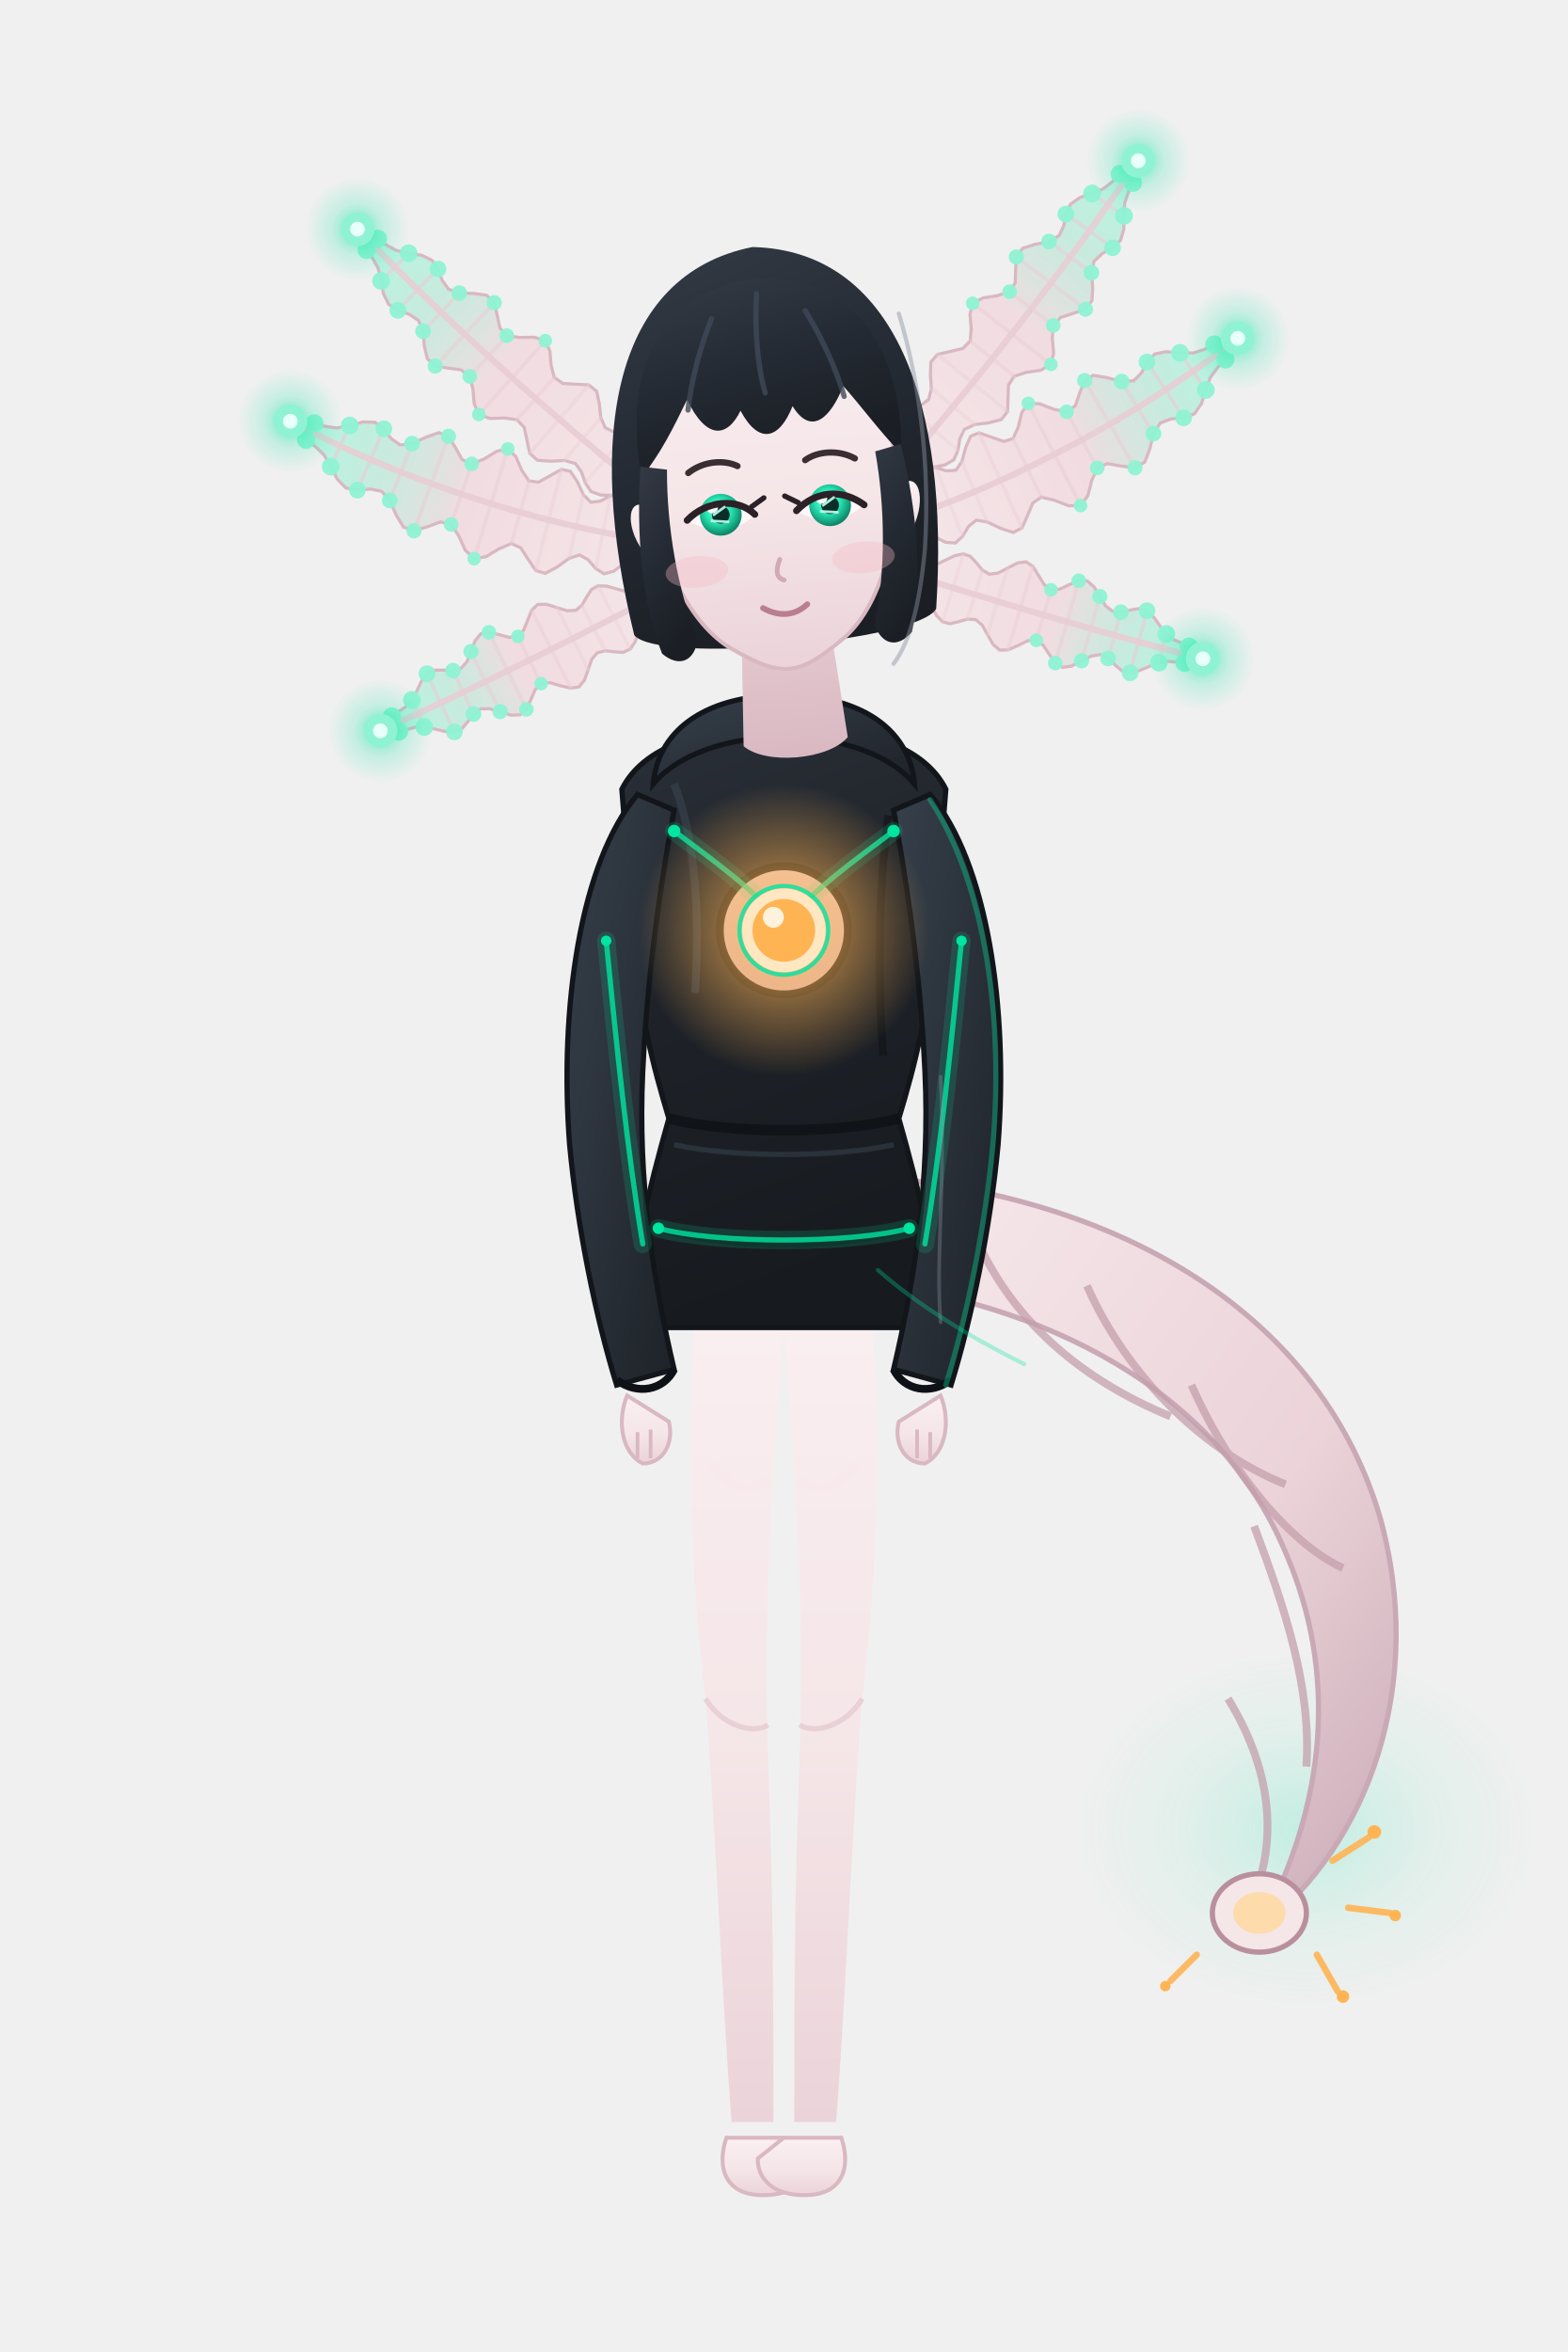
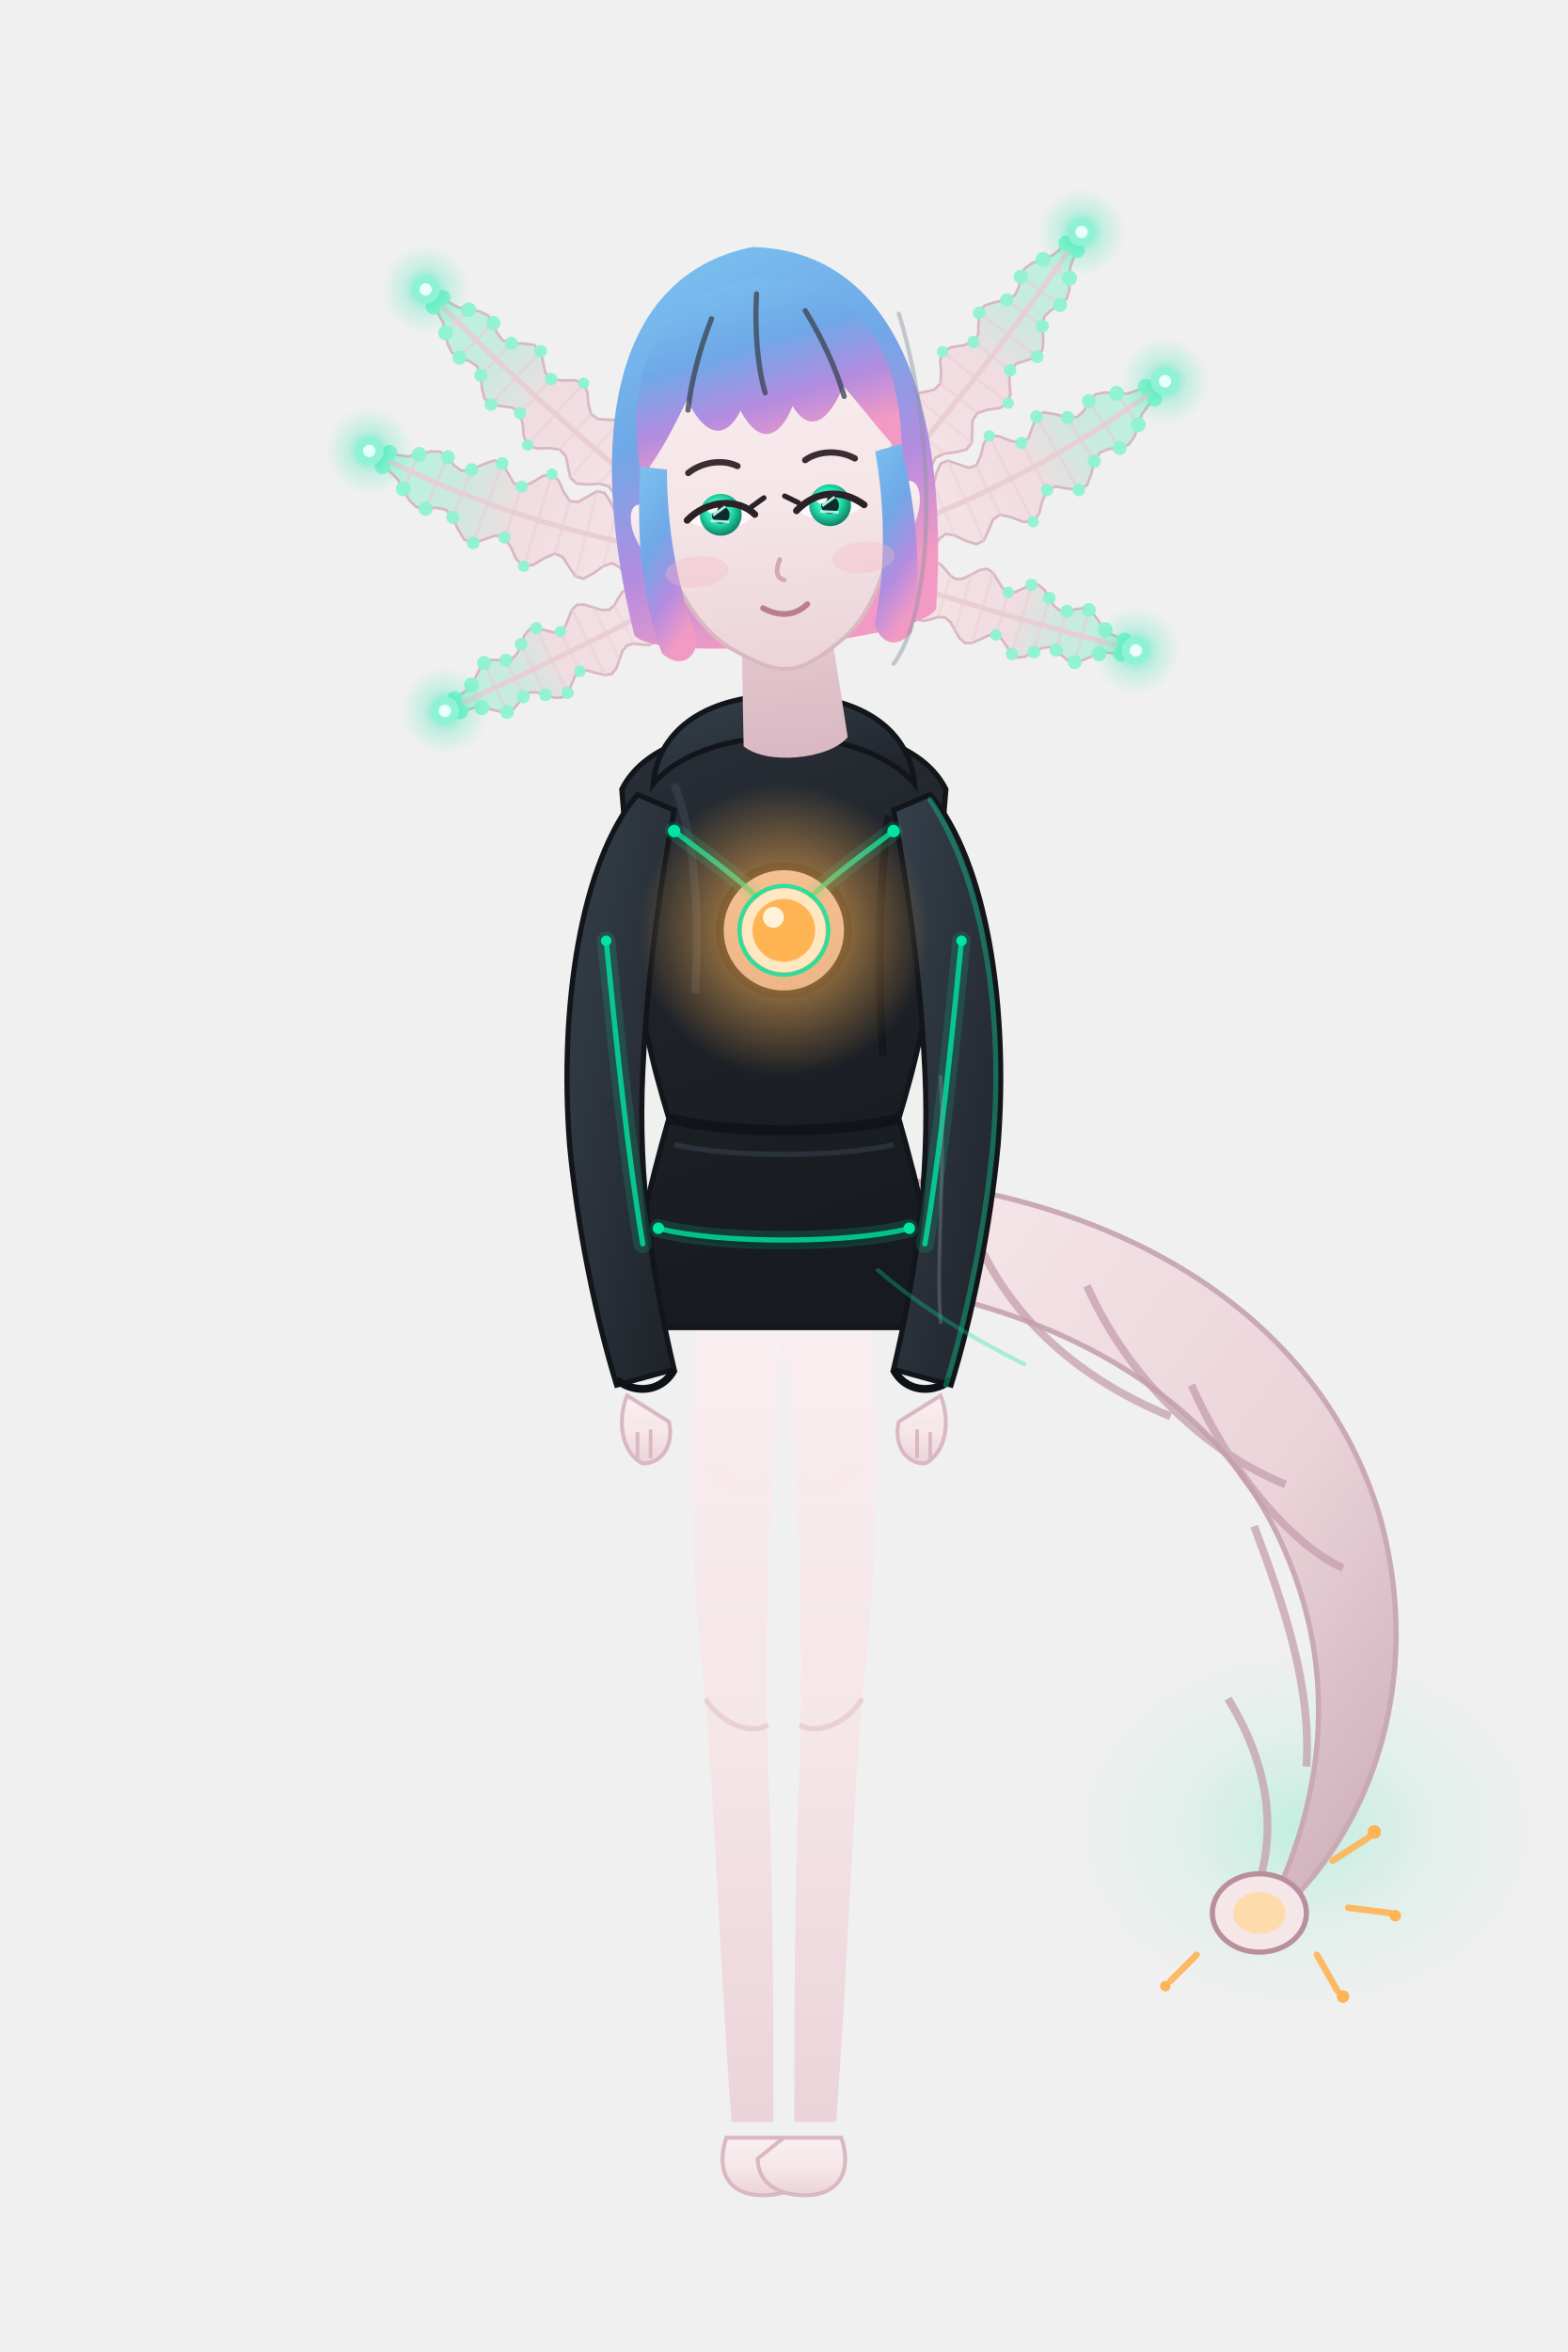
<svg xmlns="http://www.w3.org/2000/svg" viewBox="0 0 600 900" width="600" height="900">
  <defs>
    <linearGradient id="skin" x1="0" y1="0" x2="0" y2="1">
      <stop offset="0" stop-color="#FAEFF1" />
      <stop offset="0.55" stop-color="#F5E6E8" />
      <stop offset="1" stop-color="#EBD3D9" />
    </linearGradient>
    <linearGradient id="skinShade" x1="0" y1="0" x2="0" y2="1">
      <stop offset="0" stop-color="#E8CDD4" />
      <stop offset="1" stop-color="#D9B8C2" />
    </linearGradient>
    <linearGradient id="outfit" x1="0" y1="0" x2="0.2" y2="1">
      <stop offset="0" stop-color="#2A3038" />
      <stop offset="0.5" stop-color="#1E2228" />
      <stop offset="1" stop-color="#171A1F" />
    </linearGradient>
    <linearGradient id="outfitHi" x1="0" y1="0" x2="1" y2="1">
      <stop offset="0" stop-color="#36404B" />
      <stop offset="1" stop-color="#1E2228" />
    </linearGradient>
    <linearGradient id="hair" x1="0" y1="0" x2="0.3" y2="1">
-       <stop offset="0" stop-color="#333B46" />
-       <stop offset="0.55" stop-color="#242A33" />
-       <stop offset="1" stop-color="#1B1F25" />
+       <stop offset="0" stop-color="#7CC4F0" />
+       <stop offset="0.45" stop-color="#6FA8E8" />
+       <stop offset="0.75" stop-color="#B48CE0" />
+       <stop offset="1" stop-color="#F29AC4" />
    </linearGradient>
    <linearGradient id="gillTip" x1="0" y1="1" x2="0" y2="0">
      <stop offset="0" stop-color="#F5E6E8" stop-opacity="0" />
      <stop offset="0.45" stop-color="#8FF3D3" stop-opacity="0.55" />
      <stop offset="1" stop-color="#00E5A0" />
    </linearGradient>
    <linearGradient id="tailSkin" x1="0" y1="0" x2="1" y2="1">
      <stop offset="0" stop-color="#F7EAEC" />
      <stop offset="0.6" stop-color="#EBD3D9" />
      <stop offset="1" stop-color="#C9A9B5" />
    </linearGradient>
    <radialGradient id="coreGlow" cx="0.5" cy="0.5" r="0.5">
      <stop offset="0" stop-color="#FFD9A0" stop-opacity="0.95" />
      <stop offset="0.35" stop-color="#FFB454" stop-opacity="0.55" />
      <stop offset="1" stop-color="#FFB454" stop-opacity="0" />
    </radialGradient>
    <radialGradient id="tealHalo" cx="0.5" cy="0.5" r="0.5">
      <stop offset="0" stop-color="#00E5A0" stop-opacity="0.55" />
      <stop offset="0.5" stop-color="#00E5A0" stop-opacity="0.18" />
      <stop offset="1" stop-color="#00E5A0" stop-opacity="0" />
    </radialGradient>
    <radialGradient id="iris" cx="0.45" cy="0.4" r="0.65">
      <stop offset="0" stop-color="#9FFFF0" />
      <stop offset="0.45" stop-color="#28E7B2" />
      <stop offset="1" stop-color="#08705A" />
    </radialGradient>
    <linearGradient id="gill0" gradientUnits="userSpaceOnUse" x1="258" y1="190" x2="150" y2="74">
      <stop offset="0" stop-color="#F5E6E8" />
      <stop offset="0.52" stop-color="#F1DCE1" />
      <stop offset="0.93" stop-color="#8FF3D3" stop-opacity="0.55" />
      <stop offset="1" stop-color="#00E5A0" />
    </linearGradient>
    <linearGradient id="gill1" gradientUnits="userSpaceOnUse" x1="258" y1="204" x2="118" y2="145">
      <stop offset="0" stop-color="#F5E6E8" />
      <stop offset="0.52" stop-color="#F1DCE1" />
      <stop offset="0.93" stop-color="#8FF3D3" stop-opacity="0.55" />
      <stop offset="1" stop-color="#00E5A0" />
    </linearGradient>
    <linearGradient id="gill2" gradientUnits="userSpaceOnUse" x1="256" y1="222" x2="142" y2="266">
      <stop offset="0" stop-color="#F5E6E8" />
      <stop offset="0.52" stop-color="#F1DCE1" />
      <stop offset="0.93" stop-color="#8FF3D3" stop-opacity="0.55" />
      <stop offset="1" stop-color="#00E5A0" />
    </linearGradient>
    <linearGradient id="gill3" gradientUnits="userSpaceOnUse" x1="342" y1="190" x2="450" y2="74">
      <stop offset="0" stop-color="#F5E6E8" />
      <stop offset="0.52" stop-color="#F1DCE1" />
      <stop offset="0.93" stop-color="#8FF3D3" stop-opacity="0.55" />
      <stop offset="1" stop-color="#00E5A0" />
    </linearGradient>
    <linearGradient id="gill4" gradientUnits="userSpaceOnUse" x1="342" y1="204" x2="482" y2="145">
      <stop offset="0" stop-color="#F5E6E8" />
      <stop offset="0.52" stop-color="#F1DCE1" />
      <stop offset="0.93" stop-color="#8FF3D3" stop-opacity="0.55" />
      <stop offset="1" stop-color="#00E5A0" />
    </linearGradient>
    <linearGradient id="gill5" gradientUnits="userSpaceOnUse" x1="344" y1="222" x2="458" y2="266">
      <stop offset="0" stop-color="#F5E6E8" />
      <stop offset="0.52" stop-color="#F1DCE1" />
      <stop offset="0.93" stop-color="#8FF3D3" stop-opacity="0.55" />
      <stop offset="1" stop-color="#00E5A0" />
    </linearGradient>
  </defs>
  <g id="tail">
    <ellipse cx="500" cy="700" rx="90" ry="70" fill="url(#tealHalo)" opacity="0.35" />
    <path d="M 330 450              C 424 456, 504 500, 528 580              C 546 644, 524 706, 482 738              C 508 690, 512 640, 492 594              C 466 532, 400 498, 326 490 Z" fill="url(#tailSkin)" stroke="#C9A9B5" stroke-width="2" />
    <g fill="none" stroke="#C49FAC" stroke-width="3" opacity="0.75">
      <path d="M 372 470 C 386 505, 414 528, 448 542" />
      <path d="M 416 492 C 432 528, 462 556, 492 568" />
      <path d="M 456 530 C 472 566, 496 592, 514 600" />
      <path d="M 480 584 C 492 616, 502 646, 500 676" />
      <path d="M 470 650 C 486 676, 488 700, 482 720" />
    </g>
    <ellipse cx="482" cy="732" rx="18" ry="15" fill="#F5E6E8" stroke="#B98F9E" stroke-width="2" />
    <ellipse cx="482" cy="732" rx="10" ry="8" fill="#FFD9A0" opacity="0.85" />
    <g stroke="#FFB454" stroke-width="2.5" stroke-linecap="round" opacity="0.9">
      <path d="M 510 712 l 14 -9" />
      <path d="M 516 730 l 16 2" />
      <path d="M 504 748 l 8 14" />
      <path d="M 458 748 l -10 10" />
    </g>
    <g fill="#FFB454">
      <circle cx="526" cy="701" r="2.6" />
      <circle cx="534" cy="733" r="2.2" />
      <circle cx="514" cy="764" r="2.4" />
      <circle cx="446" cy="760" r="2" />
    </g>
  </g>
-   <g id="gills" transform="rotate(-5 300 232)">
+   <g id="gills" transform="translate(300 232) scale(0.84) translate(-300 -232) rotate(-5 300 232)">
    <g class="frond">
      <path d="M 259.6 188.3 L 258.9 183.9 L 256.5 181.3 L 253.8 179.0 L 251.9 175.7 L 251.2 171.1 L 250.7 166.4 L 249.0 162.8 L 245.6 161.0 L 241.2 160.0 L 237.9 158.0 L 236.5 154.0 L 236.4 148.6 L 235.8 143.8 L 233.0 141.1 L 228.1 140.4 L 223.2 139.7 L 220.1 137.1 L 219.3 132.4 L 219.3 126.9 L 217.9 122.8 L 213.8 121.1 L 208.2 120.7 L 203.4 119.6 L 201.0 116.4 L 200.4 111.4 L 199.7 106.6 L 197.0 103.5 L 192.2 102.4 L 186.7 101.8 L 182.7 99.9 L 180.6 96.3 L 179.4 91.9 L 177.3 88.3 L 173.6 86.1 L 168.7 84.9 L 164.1 83.4 L 160.6 81.1 L 157.5 78.4 L 154.2 75.8 L 151.8 72.6 L 148.2 75.4 L 151.0 78.5 L 152.8 82.2 L 154.9 85.8 L 156.6 89.7 L 157.3 94.5 L 157.8 99.6 L 159.4 103.7 L 162.7 106.3 L 166.9 108.2 L 170.2 110.8 L 171.6 115.1 L 171.6 120.7 L 172.3 125.7 L 175.1 128.8 L 179.9 130.0 L 184.8 131.1 L 187.9 133.9 L 188.7 138.8 L 188.7 144.5 L 190.1 148.7 L 194.2 150.6 L 199.8 150.9 L 204.5 152.0 L 207.0 155.2 L 207.6 160.3 L 208.2 165.2 L 210.9 168.1 L 215.8 168.9 L 221.2 169.1 L 225.3 170.6 L 227.3 174.0 L 228.4 178.3 L 230.3 181.8 L 233.9 183.5 L 238.8 184.0 L 243.3 184.6 L 246.7 186.3 L 249.2 188.9 L 252.0 191.3 L 256.4 191.7 Z" fill="url(#gill0)" stroke="#D9B8C2" stroke-width="1.2" />
      <path d="M 258 190 C 224 158, 184 116, 150 74" fill="none" stroke="#E8CDD4" stroke-width="2.4" opacity="0.9" />
      <g fill="none" stroke="#E8CDD4" stroke-width="1.4" stroke-linecap="round">
        <path d="M 245.0 177.6 L 251.2 171.1 M 245.0 177.6 L 238.8 184.0" opacity="0.31" />
        <path d="M 237.0 169.7 L 245.6 161.0 M 237.0 169.7 L 228.4 178.3" opacity="0.34" />
        <path d="M 228.8 161.5 L 236.5 154.0 M 228.8 161.5 L 221.2 169.1" opacity="0.37" />
        <path d="M 220.6 153.2 L 233.0 141.1 M 220.6 153.2 L 208.2 165.2" opacity="0.41" />
        <path d="M 212.3 144.5 L 220.1 137.1 M 212.3 144.5 L 204.5 152.0" opacity="0.44" />
        <path d="M 204.0 135.8 L 217.9 122.8 M 204.0 135.8 L 190.1 148.7" opacity="0.47" />
        <path d="M 195.7 126.8 L 203.4 119.6 M 195.7 126.8 L 187.9 133.9" opacity="0.51" />
        <path d="M 187.4 117.7 L 199.7 106.6 M 187.4 117.7 L 175.1 128.8" opacity="0.54" />
        <path d="M 179.2 108.4 L 186.7 101.8 M 179.2 108.4 L 171.6 115.1" opacity="0.58" />
        <path d="M 171.0 99.1 L 179.4 91.9 M 171.0 99.1 L 162.7 106.3" opacity="0.61" />
        <path d="M 163.0 89.7 L 168.7 84.9 M 163.0 89.7 L 157.3 94.5" opacity="0.64" />
      </g>
      <g fill="#8FF3D3" opacity="0.95">
        <circle cx="217.9" cy="122.8" r="2.6" />
        <circle cx="190.1" cy="148.7" r="2.6" />
        <circle cx="203.4" cy="119.6" r="2.8" />
        <circle cx="187.9" cy="133.9" r="2.8" />
        <circle cx="199.7" cy="106.6" r="2.9" />
        <circle cx="175.1" cy="128.8" r="2.9" />
        <circle cx="186.7" cy="101.8" r="3.0" />
        <circle cx="171.6" cy="115.1" r="3.0" />
        <circle cx="179.4" cy="91.9" r="3.2" />
        <circle cx="162.7" cy="106.3" r="3.2" />
        <circle cx="168.7" cy="84.9" r="3.4" />
        <circle cx="157.3" cy="94.5" r="3.4" />
        <circle cx="157.5" cy="78.4" r="3.5" />
        <circle cx="152.8" cy="82.2" r="3.5" />
      </g>
      <circle cx="150" cy="74" r="20" fill="url(#tealHalo)" />
      <circle cx="150" cy="74" r="6.5" fill="#8FF3D3" />
      <circle cx="150" cy="74" r="2.8" fill="#E9FFF9" />
    </g>
    <g class="frond">
      <path d="M 258.5 201.4 L 256.4 197.7 L 253.6 196.8 L 250.6 196.3 L 247.9 194.3 L 245.7 190.4 L 243.6 186.2 L 240.9 183.8 L 237.4 184.2 L 233.5 185.8 L 229.9 185.9 L 227.3 182.8 L 225.4 177.6 L 223.1 173.4 L 219.8 172.4 L 215.3 174.4 L 210.6 176.5 L 207.0 175.7 L 204.6 171.4 L 202.8 166.0 L 200.0 162.8 L 195.8 163.3 L 190.5 165.9 L 185.7 167.3 L 182.2 165.3 L 180.1 160.6 L 177.8 156.0 L 174.3 154.3 L 169.2 155.6 L 163.7 157.6 L 159.1 157.7 L 155.9 155.0 L 153.4 151.0 L 150.2 148.2 L 145.8 147.7 L 140.5 148.6 L 135.4 149.1 L 131.1 148.1 L 127.1 146.6 L 122.9 145.3 L 119.4 142.8 L 116.6 147.2 L 120.3 149.3 L 123.4 152.6 L 126.7 155.5 L 129.7 158.9 L 131.9 163.6 L 134.0 168.7 L 137.0 172.3 L 141.3 173.5 L 146.2 173.5 L 150.4 174.7 L 153.3 178.5 L 155.2 184.2 L 157.6 189.1 L 161.5 190.9 L 166.7 189.8 L 171.9 188.4 L 175.9 189.7 L 178.4 194.3 L 180.4 200.0 L 183.5 203.5 L 188.0 203.2 L 193.3 200.6 L 198.2 199.0 L 201.6 200.9 L 204.1 205.6 L 206.6 210.1 L 210.1 211.5 L 214.8 209.5 L 219.7 206.6 L 223.8 205.6 L 226.9 207.7 L 229.5 211.3 L 232.5 213.6 L 236.2 213.0 L 240.4 210.4 L 244.4 208.2 L 247.8 207.7 L 250.8 208.7 L 253.9 209.1 L 257.5 206.6 Z" fill="url(#gill1)" stroke="#D9B8C2" stroke-width="1.2" />
      <path d="M 258 204 C 220 196, 166 176, 118 145" fill="none" stroke="#E8CDD4" stroke-width="2.4" opacity="0.9" />
      <g fill="none" stroke="#E8CDD4" stroke-width="1.4" stroke-linecap="round">
        <path d="M 243.0 200.4 L 245.7 190.4 M 243.0 200.4 L 240.4 210.4" opacity="0.31" />
        <path d="M 233.5 197.8 L 237.4 184.2 M 233.5 197.8 L 229.5 211.3" opacity="0.34" />
        <path d="M 223.5 194.7 L 227.3 182.8 M 223.5 194.7 L 219.7 206.6" opacity="0.37" />
        <path d="M 213.2 191.2 L 219.8 172.4 M 213.2 191.2 L 206.6 210.1" opacity="0.41" />
        <path d="M 202.6 187.4 L 207.0 175.7 M 202.6 187.4 L 198.2 199.0" opacity="0.44" />
        <path d="M 191.8 183.1 L 200.0 162.8 M 191.8 183.1 L 183.5 203.5" opacity="0.47" />
        <path d="M 180.8 178.5 L 185.7 167.3 M 180.8 178.5 L 175.9 189.7" opacity="0.51" />
        <path d="M 169.7 173.5 L 177.8 156.0 M 169.7 173.5 L 161.5 190.9" opacity="0.54" />
        <path d="M 158.5 168.1 L 163.7 157.6 M 158.5 168.1 L 153.3 178.5" opacity="0.58" />
        <path d="M 147.3 162.3 L 153.4 151.0 M 147.3 162.3 L 141.3 173.5" opacity="0.61" />
        <path d="M 136.2 156.1 L 140.5 148.6 M 136.2 156.1 L 131.9 163.6" opacity="0.64" />
      </g>
      <g fill="#8FF3D3" opacity="0.95">
        <circle cx="200.0" cy="162.8" r="2.6" />
        <circle cx="183.5" cy="203.5" r="2.6" />
        <circle cx="185.7" cy="167.3" r="2.8" />
        <circle cx="175.9" cy="189.7" r="2.8" />
        <circle cx="177.8" cy="156.0" r="2.9" />
        <circle cx="161.5" cy="190.9" r="2.9" />
        <circle cx="163.7" cy="157.6" r="3.0" />
        <circle cx="153.3" cy="178.5" r="3.0" />
        <circle cx="153.4" cy="151.0" r="3.2" />
        <circle cx="141.3" cy="173.5" r="3.2" />
        <circle cx="140.5" cy="148.6" r="3.4" />
        <circle cx="131.9" cy="163.6" r="3.4" />
        <circle cx="127.1" cy="146.6" r="3.5" />
        <circle cx="123.4" cy="152.6" r="3.5" />
      </g>
      <circle cx="118" cy="145" r="20" fill="url(#tealHalo)" />
      <circle cx="118" cy="145" r="6.5" fill="#8FF3D3" />
      <circle cx="118" cy="145" r="2.8" fill="#E9FFF9" />
    </g>
    <g class="frond">
      <path d="M 255.2 220.0 L 251.6 218.5 L 248.8 219.0 L 246.2 220.3 L 243.6 221.2 L 240.4 221.1 L 236.8 219.8 L 233.1 218.4 L 229.8 218.0 L 227.2 219.2 L 225.1 221.9 L 223.1 224.8 L 220.6 226.6 L 217.3 226.5 L 213.4 224.9 L 209.5 223.3 L 206.2 223.1 L 203.7 225.1 L 201.9 228.7 L 200.0 232.4 L 197.6 234.6 L 194.3 234.7 L 190.5 233.3 L 186.7 232.1 L 183.5 232.4 L 181.1 234.9 L 179.2 238.8 L 177.3 242.6 L 174.8 244.9 L 171.7 245.5 L 168.1 245.0 L 164.6 244.7 L 161.7 245.8 L 159.3 248.5 L 157.2 252.1 L 155.1 255.3 L 152.5 257.7 L 149.7 259.2 L 146.9 260.9 L 144.3 263.0 L 141.3 264.0 L 142.7 268.0 L 145.7 266.9 L 149.1 266.9 L 152.3 266.4 L 155.5 265.8 L 158.9 266.0 L 162.7 267.1 L 166.6 268.4 L 170.2 268.9 L 173.2 267.9 L 175.7 265.4 L 178.1 262.7 L 180.9 261.0 L 184.3 261.2 L 188.3 262.7 L 192.3 264.4 L 195.8 264.6 L 198.4 262.7 L 200.4 259.2 L 202.4 255.5 L 204.9 253.4 L 208.2 253.3 L 212.1 254.8 L 216.0 256.1 L 219.2 255.9 L 221.5 253.5 L 223.3 249.6 L 225.0 245.8 L 227.3 243.5 L 230.4 243.0 L 233.9 243.7 L 237.2 244.2 L 240.0 243.2 L 242.1 240.6 L 243.8 237.0 L 245.5 233.6 L 247.7 231.3 L 250.3 230.1 L 252.9 229.2 L 255.3 227.6 L 256.8 224.0 Z" fill="url(#gill2)" stroke="#D9B8C2" stroke-width="1.2" />
      <path d="M 256 222 C 222 236, 182 252, 142 266" fill="none" stroke="#E8CDD4" stroke-width="2.4" opacity="0.9" />
      <g fill="none" stroke="#E8CDD4" stroke-width="1.4" stroke-linecap="round">
        <path d="M 243.0 227.3 L 240.4 221.1 M 243.0 227.3 L 245.5 233.6" opacity="0.31" />
        <path d="M 234.9 230.6 L 229.8 218.0 M 234.9 230.6 L 240.0 243.2" opacity="0.34" />
        <path d="M 226.7 233.9 L 223.1 224.8 M 226.7 233.9 L 230.4 243.0" opacity="0.37" />
        <path d="M 218.4 237.3 L 213.4 224.9 M 218.4 237.3 L 223.3 249.6" opacity="0.41" />
        <path d="M 209.9 240.6 L 203.7 225.1 M 209.9 240.6 L 216.0 256.1" opacity="0.44" />
        <path d="M 201.2 244.0 L 197.6 234.6 M 201.2 244.0 L 204.9 253.4" opacity="0.47" />
        <path d="M 192.5 247.4 L 186.7 232.1 M 192.5 247.4 L 198.4 262.7" opacity="0.51" />
        <path d="M 183.7 250.7 L 179.2 238.8 M 183.7 250.7 L 188.3 262.7" opacity="0.54" />
        <path d="M 174.9 254.1 L 171.7 245.5 M 174.9 254.1 L 178.1 262.7" opacity="0.58" />
        <path d="M 166.0 257.4 L 161.7 245.8 M 166.0 257.4 L 170.2 268.9" opacity="0.61" />
        <path d="M 157.0 260.7 L 155.1 255.3 M 157.0 260.7 L 158.9 266.0" opacity="0.64" />
      </g>
      <g fill="#8FF3D3" opacity="0.95">
        <circle cx="197.6" cy="234.6" r="2.6" />
        <circle cx="204.9" cy="253.4" r="2.6" />
        <circle cx="186.7" cy="232.1" r="2.8" />
        <circle cx="198.4" cy="262.7" r="2.8" />
        <circle cx="179.2" cy="238.8" r="2.9" />
        <circle cx="188.3" cy="262.7" r="2.9" />
        <circle cx="171.7" cy="245.5" r="3.0" />
        <circle cx="178.1" cy="262.7" r="3.0" />
        <circle cx="161.7" cy="245.8" r="3.2" />
        <circle cx="170.2" cy="268.9" r="3.2" />
        <circle cx="155.1" cy="255.3" r="3.4" />
        <circle cx="158.9" cy="266.0" r="3.4" />
        <circle cx="146.9" cy="260.9" r="3.5" />
        <circle cx="149.1" cy="266.9" r="3.5" />
      </g>
      <circle cx="142" cy="266" r="20" fill="url(#tealHalo)" />
      <circle cx="142" cy="266" r="6.5" fill="#8FF3D3" />
      <circle cx="142" cy="266" r="2.8" fill="#E9FFF9" />
    </g>
    <g class="frond">
      <path d="M 343.6 191.7 L 348.0 191.3 L 350.8 188.9 L 353.3 186.3 L 356.7 184.6 L 361.2 184.0 L 366.1 183.5 L 369.7 181.8 L 371.6 178.3 L 372.7 174.0 L 374.7 170.6 L 378.8 169.1 L 384.2 168.9 L 389.1 168.1 L 391.8 165.2 L 392.4 160.3 L 393.0 155.2 L 395.5 152.0 L 400.2 150.9 L 405.8 150.6 L 409.9 148.7 L 411.3 144.5 L 411.3 138.8 L 412.1 133.9 L 415.2 131.1 L 420.1 130.0 L 424.9 128.8 L 427.7 125.7 L 428.4 120.7 L 428.4 115.1 L 429.8 110.8 L 433.1 108.2 L 437.3 106.3 L 440.6 103.7 L 442.2 99.6 L 442.7 94.5 L 443.4 89.7 L 445.1 85.8 L 447.2 82.2 L 449.0 78.5 L 451.8 75.4 L 448.2 72.6 L 445.8 75.8 L 442.5 78.4 L 439.4 81.1 L 435.9 83.4 L 431.3 84.9 L 426.4 86.1 L 422.7 88.3 L 420.6 91.9 L 419.4 96.3 L 417.3 99.9 L 413.3 101.8 L 407.8 102.4 L 403.0 103.5 L 400.3 106.6 L 399.6 111.4 L 399.0 116.4 L 396.6 119.6 L 391.8 120.7 L 386.2 121.1 L 382.1 122.8 L 380.7 126.9 L 380.7 132.4 L 379.9 137.1 L 376.8 139.7 L 371.9 140.4 L 367.0 141.1 L 364.2 143.8 L 363.6 148.6 L 363.5 154.0 L 362.1 158.0 L 358.8 160.0 L 354.4 161.0 L 351.0 162.8 L 349.3 166.4 L 348.8 171.1 L 348.1 175.7 L 346.2 179.0 L 343.5 181.3 L 341.1 183.9 L 340.4 188.3 Z" fill="url(#gill3)" stroke="#D9B8C2" stroke-width="1.2" />
      <path d="M 342 190 C 376 158, 416 116, 450 74" fill="none" stroke="#E8CDD4" stroke-width="2.4" opacity="0.9" />
      <g fill="none" stroke="#E8CDD4" stroke-width="1.4" stroke-linecap="round">
        <path d="M 355.0 177.6 L 361.2 184.0 M 355.0 177.6 L 348.8 171.1" opacity="0.31" />
        <path d="M 363.0 169.7 L 371.6 178.3 M 363.0 169.7 L 354.4 161.0" opacity="0.34" />
        <path d="M 371.2 161.5 L 378.8 169.1 M 371.2 161.5 L 363.5 154.0" opacity="0.37" />
        <path d="M 379.4 153.2 L 391.8 165.2 M 379.4 153.2 L 367.0 141.1" opacity="0.41" />
        <path d="M 387.7 144.5 L 395.5 152.0 M 387.7 144.5 L 379.9 137.1" opacity="0.44" />
        <path d="M 396.0 135.8 L 409.9 148.7 M 396.0 135.8 L 382.1 122.8" opacity="0.47" />
        <path d="M 404.3 126.8 L 412.1 133.9 M 404.3 126.8 L 396.6 119.6" opacity="0.51" />
        <path d="M 412.6 117.7 L 424.9 128.8 M 412.6 117.7 L 400.3 106.6" opacity="0.54" />
        <path d="M 420.8 108.4 L 428.4 115.1 M 420.8 108.4 L 413.3 101.8" opacity="0.58" />
        <path d="M 429.0 99.1 L 437.3 106.3 M 429.0 99.1 L 420.6 91.9" opacity="0.61" />
        <path d="M 437.0 89.7 L 442.7 94.5 M 437.0 89.7 L 431.3 84.9" opacity="0.64" />
      </g>
      <g fill="#8FF3D3" opacity="0.95">
        <circle cx="409.9" cy="148.7" r="2.6" />
        <circle cx="382.1" cy="122.8" r="2.6" />
        <circle cx="412.1" cy="133.9" r="2.8" />
        <circle cx="396.6" cy="119.6" r="2.8" />
        <circle cx="424.9" cy="128.8" r="2.9" />
        <circle cx="400.3" cy="106.6" r="2.9" />
        <circle cx="428.4" cy="115.1" r="3.0" />
        <circle cx="413.3" cy="101.8" r="3.0" />
        <circle cx="437.3" cy="106.3" r="3.2" />
        <circle cx="420.6" cy="91.9" r="3.2" />
        <circle cx="442.7" cy="94.5" r="3.4" />
        <circle cx="431.3" cy="84.9" r="3.4" />
        <circle cx="447.2" cy="82.2" r="3.5" />
        <circle cx="442.5" cy="78.4" r="3.5" />
      </g>
      <circle cx="450" cy="74" r="20" fill="url(#tealHalo)" />
      <circle cx="450" cy="74" r="6.5" fill="#8FF3D3" />
      <circle cx="450" cy="74" r="2.8" fill="#E9FFF9" />
    </g>
    <g class="frond">
      <path d="M 342.5 206.6 L 346.1 209.1 L 349.2 208.7 L 352.2 207.7 L 355.6 208.2 L 359.6 210.4 L 363.8 213.0 L 367.5 213.6 L 370.5 211.3 L 373.1 207.7 L 376.2 205.6 L 380.3 206.6 L 385.2 209.5 L 389.9 211.5 L 393.4 210.1 L 395.9 205.6 L 398.4 200.9 L 401.8 199.0 L 406.7 200.6 L 412.0 203.2 L 416.5 203.5 L 419.6 200.0 L 421.6 194.3 L 424.1 189.7 L 428.1 188.4 L 433.3 189.8 L 438.5 190.9 L 442.4 189.1 L 444.8 184.2 L 446.7 178.5 L 449.6 174.7 L 453.8 173.5 L 458.7 173.5 L 463.0 172.3 L 466.0 168.7 L 468.1 163.6 L 470.3 158.9 L 473.3 155.5 L 476.6 152.6 L 479.7 149.3 L 483.4 147.2 L 480.6 142.8 L 477.1 145.3 L 472.9 146.6 L 468.9 148.1 L 464.6 149.1 L 459.5 148.6 L 454.2 147.7 L 449.8 148.2 L 446.6 151.0 L 444.1 155.0 L 440.9 157.7 L 436.3 157.6 L 430.8 155.6 L 425.7 154.3 L 422.2 156.0 L 419.9 160.6 L 417.8 165.3 L 414.3 167.3 L 409.5 165.9 L 404.2 163.3 L 400.0 162.8 L 397.2 166.0 L 395.4 171.4 L 393.0 175.7 L 389.4 176.5 L 384.7 174.4 L 380.2 172.4 L 376.9 173.4 L 374.6 177.6 L 372.7 182.8 L 370.1 185.9 L 366.5 185.8 L 362.6 184.2 L 359.1 183.8 L 356.4 186.2 L 354.3 190.4 L 352.1 194.3 L 349.4 196.3 L 346.4 196.8 L 343.6 197.7 L 341.5 201.4 Z" fill="url(#gill4)" stroke="#D9B8C2" stroke-width="1.2" />
      <path d="M 342 204 C 380 196, 434 176, 482 145" fill="none" stroke="#E8CDD4" stroke-width="2.4" opacity="0.9" />
      <g fill="none" stroke="#E8CDD4" stroke-width="1.4" stroke-linecap="round">
        <path d="M 357.0 200.4 L 359.6 210.4 M 357.0 200.4 L 354.3 190.4" opacity="0.31" />
        <path d="M 366.5 197.8 L 370.5 211.3 M 366.5 197.8 L 362.6 184.2" opacity="0.34" />
        <path d="M 376.5 194.7 L 380.3 206.6 M 376.5 194.7 L 372.7 182.8" opacity="0.37" />
        <path d="M 386.8 191.2 L 393.4 210.1 M 386.8 191.2 L 380.2 172.4" opacity="0.41" />
        <path d="M 397.4 187.4 L 401.8 199.0 M 397.4 187.4 L 393.0 175.7" opacity="0.44" />
        <path d="M 408.2 183.1 L 416.5 203.5 M 408.2 183.1 L 400.0 162.8" opacity="0.47" />
        <path d="M 419.2 178.5 L 424.1 189.7 M 419.2 178.5 L 414.3 167.3" opacity="0.51" />
        <path d="M 430.3 173.5 L 438.5 190.9 M 430.3 173.5 L 422.2 156.0" opacity="0.54" />
        <path d="M 441.5 168.1 L 446.7 178.5 M 441.5 168.1 L 436.3 157.6" opacity="0.58" />
        <path d="M 452.7 162.3 L 458.7 173.5 M 452.7 162.3 L 446.6 151.0" opacity="0.61" />
        <path d="M 463.8 156.1 L 468.1 163.6 M 463.8 156.1 L 459.5 148.6" opacity="0.64" />
      </g>
      <g fill="#8FF3D3" opacity="0.95">
        <circle cx="416.5" cy="203.5" r="2.6" />
        <circle cx="400.0" cy="162.8" r="2.6" />
        <circle cx="424.1" cy="189.7" r="2.8" />
        <circle cx="414.3" cy="167.3" r="2.8" />
        <circle cx="438.5" cy="190.9" r="2.9" />
        <circle cx="422.2" cy="156.0" r="2.9" />
        <circle cx="446.7" cy="178.5" r="3.0" />
        <circle cx="436.3" cy="157.6" r="3.0" />
        <circle cx="458.7" cy="173.5" r="3.2" />
        <circle cx="446.6" cy="151.0" r="3.2" />
        <circle cx="468.1" cy="163.6" r="3.4" />
        <circle cx="459.5" cy="148.6" r="3.4" />
        <circle cx="476.6" cy="152.6" r="3.5" />
        <circle cx="472.9" cy="146.6" r="3.5" />
      </g>
      <circle cx="482" cy="145" r="20" fill="url(#tealHalo)" />
      <circle cx="482" cy="145" r="6.5" fill="#8FF3D3" />
      <circle cx="482" cy="145" r="2.8" fill="#E9FFF9" />
    </g>
    <g class="frond">
      <path d="M 343.2 224.0 L 344.7 227.6 L 347.1 229.2 L 349.7 230.1 L 352.3 231.3 L 354.5 233.6 L 356.2 237.0 L 357.9 240.6 L 360.0 243.2 L 362.8 244.2 L 366.1 243.7 L 369.6 243.0 L 372.7 243.5 L 375.0 245.8 L 376.7 249.6 L 378.5 253.5 L 380.8 255.9 L 384.0 256.1 L 387.9 254.8 L 391.8 253.3 L 395.1 253.4 L 397.6 255.5 L 399.6 259.2 L 401.6 262.7 L 404.2 264.6 L 407.7 264.4 L 411.7 262.7 L 415.7 261.2 L 419.1 261.0 L 421.9 262.7 L 424.3 265.4 L 426.8 267.9 L 429.8 268.9 L 433.4 268.4 L 437.3 267.1 L 441.1 266.0 L 444.5 265.8 L 447.7 266.4 L 450.9 266.9 L 454.3 266.9 L 457.3 268.0 L 458.7 264.0 L 455.7 263.0 L 453.1 260.9 L 450.3 259.2 L 447.5 257.7 L 444.9 255.3 L 442.8 252.1 L 440.7 248.5 L 438.3 245.8 L 435.4 244.7 L 431.9 245.0 L 428.3 245.5 L 425.2 244.9 L 422.7 242.6 L 420.8 238.8 L 418.9 234.9 L 416.5 232.4 L 413.3 232.1 L 409.5 233.3 L 405.7 234.7 L 402.4 234.6 L 400.0 232.4 L 398.1 228.7 L 396.3 225.1 L 393.8 223.1 L 390.5 223.3 L 386.6 224.9 L 382.7 226.5 L 379.4 226.6 L 376.9 224.8 L 374.9 221.9 L 372.8 219.2 L 370.2 218.0 L 366.9 218.4 L 363.2 219.8 L 359.6 221.1 L 356.4 221.2 L 353.8 220.3 L 351.2 219.0 L 348.4 218.5 L 344.8 220.0 Z" fill="url(#gill5)" stroke="#D9B8C2" stroke-width="1.2" />
      <path d="M 344 222 C 378 236, 418 252, 458 266" fill="none" stroke="#E8CDD4" stroke-width="2.4" opacity="0.9" />
      <g fill="none" stroke="#E8CDD4" stroke-width="1.4" stroke-linecap="round">
        <path d="M 357.0 227.3 L 354.5 233.6 M 357.0 227.3 L 359.6 221.1" opacity="0.31" />
        <path d="M 365.1 230.6 L 360.0 243.2 M 365.1 230.6 L 370.2 218.0" opacity="0.34" />
        <path d="M 373.3 233.9 L 369.6 243.0 M 373.3 233.9 L 376.9 224.8" opacity="0.37" />
        <path d="M 381.6 237.3 L 376.7 249.6 M 381.6 237.3 L 386.6 224.9" opacity="0.41" />
        <path d="M 390.1 240.6 L 384.0 256.1 M 390.1 240.6 L 396.3 225.1" opacity="0.44" />
        <path d="M 398.8 244.0 L 395.1 253.4 M 398.8 244.0 L 402.4 234.6" opacity="0.47" />
        <path d="M 407.5 247.4 L 401.6 262.7 M 407.5 247.4 L 413.3 232.1" opacity="0.51" />
        <path d="M 416.3 250.7 L 411.7 262.7 M 416.3 250.7 L 420.8 238.8" opacity="0.54" />
        <path d="M 425.1 254.1 L 421.9 262.7 M 425.1 254.1 L 428.3 245.5" opacity="0.58" />
        <path d="M 434.0 257.4 L 429.8 268.9 M 434.0 257.4 L 438.3 245.8" opacity="0.61" />
        <path d="M 443.0 260.7 L 441.1 266.0 M 443.0 260.7 L 444.9 255.3" opacity="0.64" />
      </g>
      <g fill="#8FF3D3" opacity="0.95">
        <circle cx="395.1" cy="253.4" r="2.6" />
        <circle cx="402.4" cy="234.6" r="2.6" />
        <circle cx="401.6" cy="262.7" r="2.8" />
        <circle cx="413.3" cy="232.1" r="2.8" />
        <circle cx="411.7" cy="262.7" r="2.9" />
        <circle cx="420.8" cy="238.8" r="2.9" />
        <circle cx="421.9" cy="262.7" r="3.0" />
        <circle cx="428.3" cy="245.5" r="3.0" />
        <circle cx="429.8" cy="268.9" r="3.2" />
        <circle cx="438.3" cy="245.8" r="3.2" />
        <circle cx="441.1" cy="266.0" r="3.4" />
        <circle cx="444.9" cy="255.3" r="3.4" />
        <circle cx="450.9" cy="266.9" r="3.5" />
        <circle cx="453.1" cy="260.9" r="3.5" />
      </g>
      <circle cx="458" cy="266" r="20" fill="url(#tealHalo)" />
      <circle cx="458" cy="266" r="6.5" fill="#8FF3D3" />
      <circle cx="458" cy="266" r="2.8" fill="#E9FFF9" />
    </g>
  </g>
  <g id="body">
    <path d="M 268 488 C 262 540, 264 600, 270 650 C 274 700, 276 760, 280 812              L 296 812 C 296 770, 296 726, 294 674 C 292 610, 296 548, 302 488 Z" fill="url(#skin)" />
    <path d="M 332 488 C 338 540, 336 600, 330 650 C 326 700, 324 760, 320 812              L 304 812 C 304 770, 304 726, 306 674 C 308 610, 304 548, 298 488 Z" fill="url(#skin)" />
    <path d="M 270 650 C 276 660, 288 664, 294 660" fill="none" stroke="#E2C4CC" stroke-width="2" opacity="0.65" />
    <path d="M 330 650 C 324 660, 312 664, 306 660" fill="none" stroke="#E2C4CC" stroke-width="2" opacity="0.65" />
    <path d="M 272 560 C 278 570, 288 572, 294 566" fill="none" stroke="#F7E9EC" stroke-width="4" opacity="0.5" />
    <path d="M 328 560 C 322 570, 312 572, 306 566" fill="none" stroke="#F7E9EC" stroke-width="4" opacity="0.5" />
    <path d="M 278 818 C 274 830, 278 840, 292 840 C 304 840, 310 834, 310 826 L 300 818 Z" fill="url(#skin)" stroke="#D9B8C2" stroke-width="1.5" />
    <path d="M 322 818 C 326 830, 322 840, 308 840 C 296 840, 290 834, 290 826 L 300 818 Z" fill="url(#skin)" stroke="#D9B8C2" stroke-width="1.5" />
    <path d="M 238 302 C 246 286, 268 278, 300 278 C 332 278, 354 286, 362 302              L 358 352 C 356 386, 350 408, 344 428              C 352 456, 358 482, 360 508 L 240 508              C 242 482, 248 456, 256 428              C 250 408, 244 386, 242 352 Z" fill="url(#outfit)" stroke="#12151A" stroke-width="2" />
    <path d="M 256 428 C 280 434, 320 434, 344 428" fill="none" stroke="#0E1115" stroke-width="4" opacity="0.8" />
    <path d="M 258 438 C 280 443, 320 443, 342 438" fill="none" stroke="#3A4552" stroke-width="2" opacity="0.5" />
    <path d="M 258 300 C 266 320, 268 350, 266 380" fill="none" stroke="#3A4552" stroke-width="3" opacity="0.55" />
    <path d="M 340 312 C 336 342, 336 376, 338 404" fill="none" stroke="#0F1216" stroke-width="3" opacity="0.6" />
    <path d="M 252 470 C 280 478, 320 478, 348 470" fill="none" stroke="#0F1216" stroke-width="3" opacity="0.7" />
    <path d="M 250 300 C 252 278, 272 266, 300 266 C 328 266, 348 278, 350 300              C 340 288, 320 282, 300 282 C 280 282, 260 288, 250 300 Z" fill="url(#outfitHi)" stroke="#12151A" stroke-width="2" />
    <circle cx="300" cy="356" r="26" fill="#12151A" />
    <circle cx="300" cy="356" r="23" fill="url(#skinShade)" />
    <path d="M 244 304 C 222 330, 214 386, 218 438 C 221 470, 228 504, 236 530              L 258 524 C 250 490, 244 452, 246 410 C 248 368, 254 332, 258 310 Z" fill="url(#outfitHi)" stroke="#12151A" stroke-width="2" />
    <path d="M 356 304 C 378 330, 386 386, 382 438 C 379 470, 372 504, 364 530              L 342 524 C 350 490, 356 452, 354 410 C 352 368, 346 332, 342 310 Z" fill="url(#outfitHi)" stroke="#12151A" stroke-width="2" />
    <path d="M 236 528 C 244 534, 254 532, 258 524" fill="none" stroke="#0E1115" stroke-width="3" />
    <path d="M 364 528 C 356 534, 346 532, 342 524" fill="none" stroke="#0E1115" stroke-width="3" />
    <path d="M 240 534 C 236 544, 238 556, 246 560 C 254 560, 258 552, 256 544 Z" fill="url(#skin)" stroke="#D9B8C2" stroke-width="1.5" />
    <path d="M 360 534 C 364 544, 362 556, 354 560 C 346 560, 342 552, 344 544 Z" fill="url(#skin)" stroke="#D9B8C2" stroke-width="1.5" />
    <g stroke="#D9B8C2" stroke-width="1.4" fill="none">
      <path d="M 244 548 L 244 558 M 249 547 L 249 558" />
      <path d="M 356 548 L 356 558 M 351 547 L 351 558" />
    </g>
  </g>
  <g id="head" transform="rotate(-5 300 232)">
    <path d="M 284 226 L 316 226 L 320 284 C 312 292, 288 292, 280 284 Z" fill="url(#skinShade)" />
    <path d="M 242 238 C 230 160, 246 100, 300 94 C 354 100, 370 160, 358 238              C 350 250, 250 250, 242 238 Z" fill="url(#hair)" />
    <path d="M 300 112              C 330 112, 346 138, 347 172              C 348 206, 338 234, 322 246              C 312 253, 306 256, 300 256              C 294 256, 288 253, 278 246              C 262 234, 252 206, 253 172              C 254 138, 270 112, 300 112 Z" fill="url(#skin)" stroke="#D9B8C2" stroke-width="1.5" />
    <path d="M 252 190 C 244 184, 242 196, 248 206 C 252 212, 256 210, 257 204 Z" fill="url(#skin)" />
    <path d="M 348 190 C 356 184, 358 196, 352 206 C 348 212, 344 210, 343 204 Z" fill="url(#skin)" />
    <path d="M 250 178 C 246 132, 266 108, 300 106 C 334 108, 354 132, 350 178              C 342 168, 336 158, 330 150              C 324 162, 316 168, 310 156              C 304 168, 296 170, 290 156              C 284 166, 276 166, 270 150              C 264 160, 258 170, 250 178 Z" fill="url(#hair)" />
    <path d="M 250 174 C 246 200, 246 226, 252 246 C 258 252, 264 250, 266 242              C 260 222, 258 198, 260 176 Z" fill="url(#hair)" />
    <path d="M 350 174 C 354 200, 354 226, 348 246 C 342 252, 336 250, 334 242              C 340 222, 342 198, 340 176 Z" fill="url(#hair)" />
    <g fill="none" stroke="#3E4957" stroke-width="2" stroke-linecap="round" opacity="0.8">
      <path d="M 282 120 C 276 132, 272 144, 270 154" />
      <path d="M 318 120 C 324 132, 328 144, 330 154" />
      <path d="M 300 112 C 298 126, 298 140, 300 150" />
    </g>
    <path d="M 268 178 C 274 174, 282 174, 287 177" fill="none" stroke="#3A2E33" stroke-width="2.4" stroke-linecap="round" />
    <path d="M 332 178 C 326 174, 318 174, 313 177" fill="none" stroke="#3A2E33" stroke-width="2.4" stroke-linecap="round" />
    <g>
      <path d="M 266 196 C 274 188, 286 188, 292 196 C 286 202, 274 202, 266 196 Z" fill="#FFF8FA" />
      <circle cx="279" cy="195" r="8" fill="url(#iris)" />
      <circle cx="279" cy="195" r="3.4" fill="#0B2E29" />
      <circle cx="276" cy="192" r="2.2" fill="#FFFFFF" opacity="0.95" />
      <path d="M 266 196 C 274 189, 286 189, 292 196" fill="none" stroke="#2B2126" stroke-width="2.6" stroke-linecap="round" />
      <path d="M 291 193 L 296 190" stroke="#2B2126" stroke-width="2" stroke-linecap="round" />
      <g stroke="#BFFFF0" stroke-width="1" opacity="0.9">
        <path d="M 276 195 l 5 -3 M 275 197 l 7 1" />
      </g>
    </g>
    <g>
      <path d="M 308 196 C 316 188, 326 188, 334 196 C 326 202, 316 202, 308 196 Z" fill="#FFF8FA" />
      <circle cx="321" cy="195" r="8" fill="url(#iris)" />
      <circle cx="321" cy="195" r="3.4" fill="#0B2E29" />
      <circle cx="318" cy="192" r="2.2" fill="#FFFFFF" opacity="0.95" />
      <path d="M 308 196 C 316 189, 326 189, 334 196" fill="none" stroke="#2B2126" stroke-width="2.6" stroke-linecap="round" />
      <path d="M 309 193 L 304 190" stroke="#2B2126" stroke-width="2" stroke-linecap="round" />
      <g stroke="#BFFFF0" stroke-width="1" opacity="0.9">
        <path d="M 318 195 l 5 -3 M 317 197 l 7 1" />
      </g>
    </g>
    <path d="M 300 214 C 298 218, 298 221, 301 222" fill="none" stroke="#D2A9B5" stroke-width="1.8" stroke-linecap="round" />
    <path d="M 292 232 C 298 236, 304 236, 309 232" fill="none" stroke="#B97E8F" stroke-width="2.2" stroke-linecap="round" />
    <ellipse cx="268" cy="216" rx="12" ry="6" fill="#F3B7C4" opacity="0.35" />
    <ellipse cx="332" cy="216" rx="12" ry="6" fill="#F3B7C4" opacity="0.35" />
  </g>
  <g id="traces">
    <g fill="none" stroke="#00E5A0" stroke-linecap="round">
      <g opacity="0.16" stroke-width="7">
        <path d="M 258 318 C 274 330, 288 340, 298 352" />
        <path d="M 342 318 C 326 330, 312 340, 302 352" />
        <path d="M 252 470 C 274 476, 326 476, 348 470" />
        <path d="M 232 360 C 236 400, 240 440, 246 476" />
        <path d="M 368 360 C 364 400, 360 440, 354 476" />
      </g>
      <g opacity="0.8" stroke-width="2">
        <path d="M 258 318 C 274 330, 288 340, 298 352" />
        <path d="M 342 318 C 326 330, 312 340, 302 352" />
        <path d="M 252 470 C 274 476, 326 476, 348 470" />
        <path d="M 232 360 C 236 400, 240 440, 246 476" />
        <path d="M 368 360 C 364 400, 360 440, 354 476" />
      </g>
    </g>
    <g fill="#00E5A0">
      <circle cx="258" cy="318" r="2.4" />
      <circle cx="342" cy="318" r="2.4" />
      <circle cx="252" cy="470" r="2.2" />
      <circle cx="348" cy="470" r="2.2" />
      <circle cx="232" cy="360" r="2" />
      <circle cx="368" cy="360" r="2" />
    </g>
    <circle cx="300" cy="356" r="56" fill="url(#coreGlow)" />
    <circle cx="300" cy="356" r="16" fill="#FFE7C2" />
    <circle cx="300" cy="356" r="12" fill="#FFB454" />
    <circle cx="300" cy="356" r="17" fill="none" stroke="#00E5A0" stroke-width="1.6" opacity="0.8" />
    <circle cx="296" cy="351" r="4" fill="#FFF8EC" opacity="0.9" />
  </g>
  <g fill="none" stroke-linecap="round">
    <path d="M 356 306 C 378 340, 384 392, 380 438 C 377 470, 370 504, 362 530" stroke="#00E5A0" stroke-width="2" opacity="0.35" />
    <path d="M 360 412 C 362 452, 358 482, 360 506" stroke="#8A93A0" stroke-width="1.4" opacity="0.35" />
    <path d="M 344 120 C 352 146, 356 178, 354 210 C 352 232, 348 246, 342 254" stroke="#8A93A0" stroke-width="1.6" opacity="0.45" />
    <path d="M 336 486 C 352 500, 372 512, 392 522" stroke="#00E5A0" stroke-width="1.6" opacity="0.3" />
  </g>
</svg>
